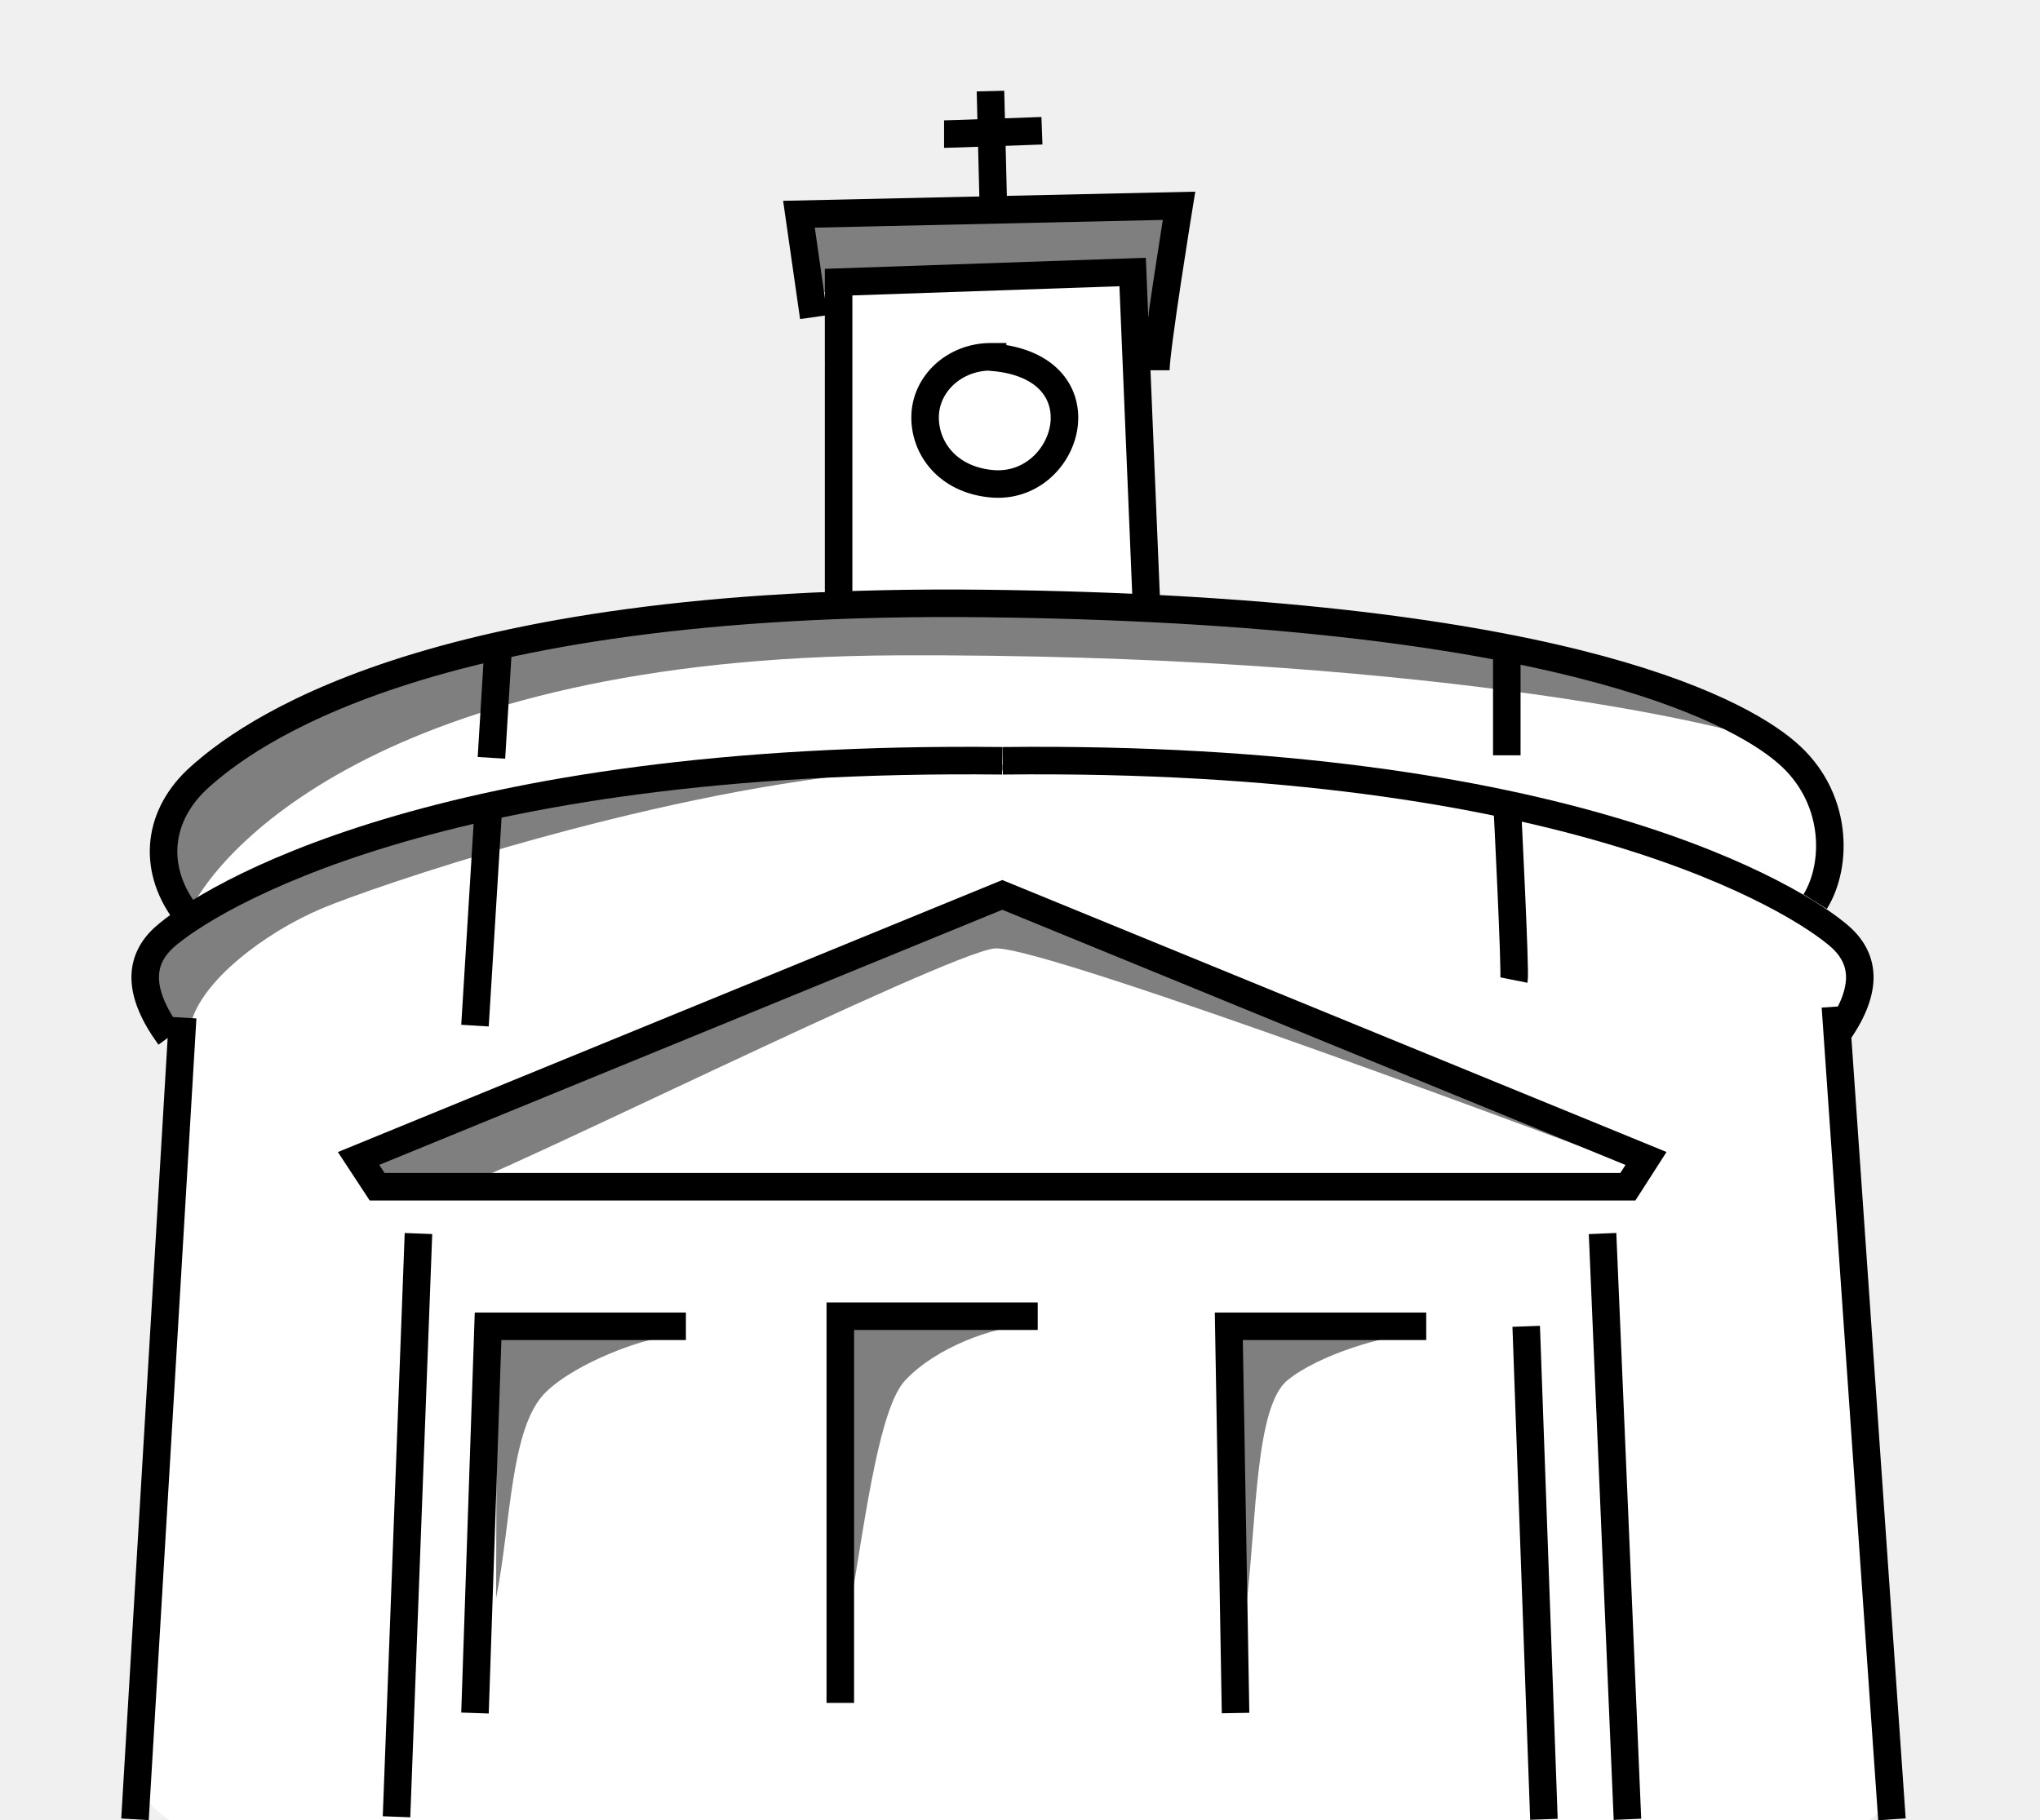
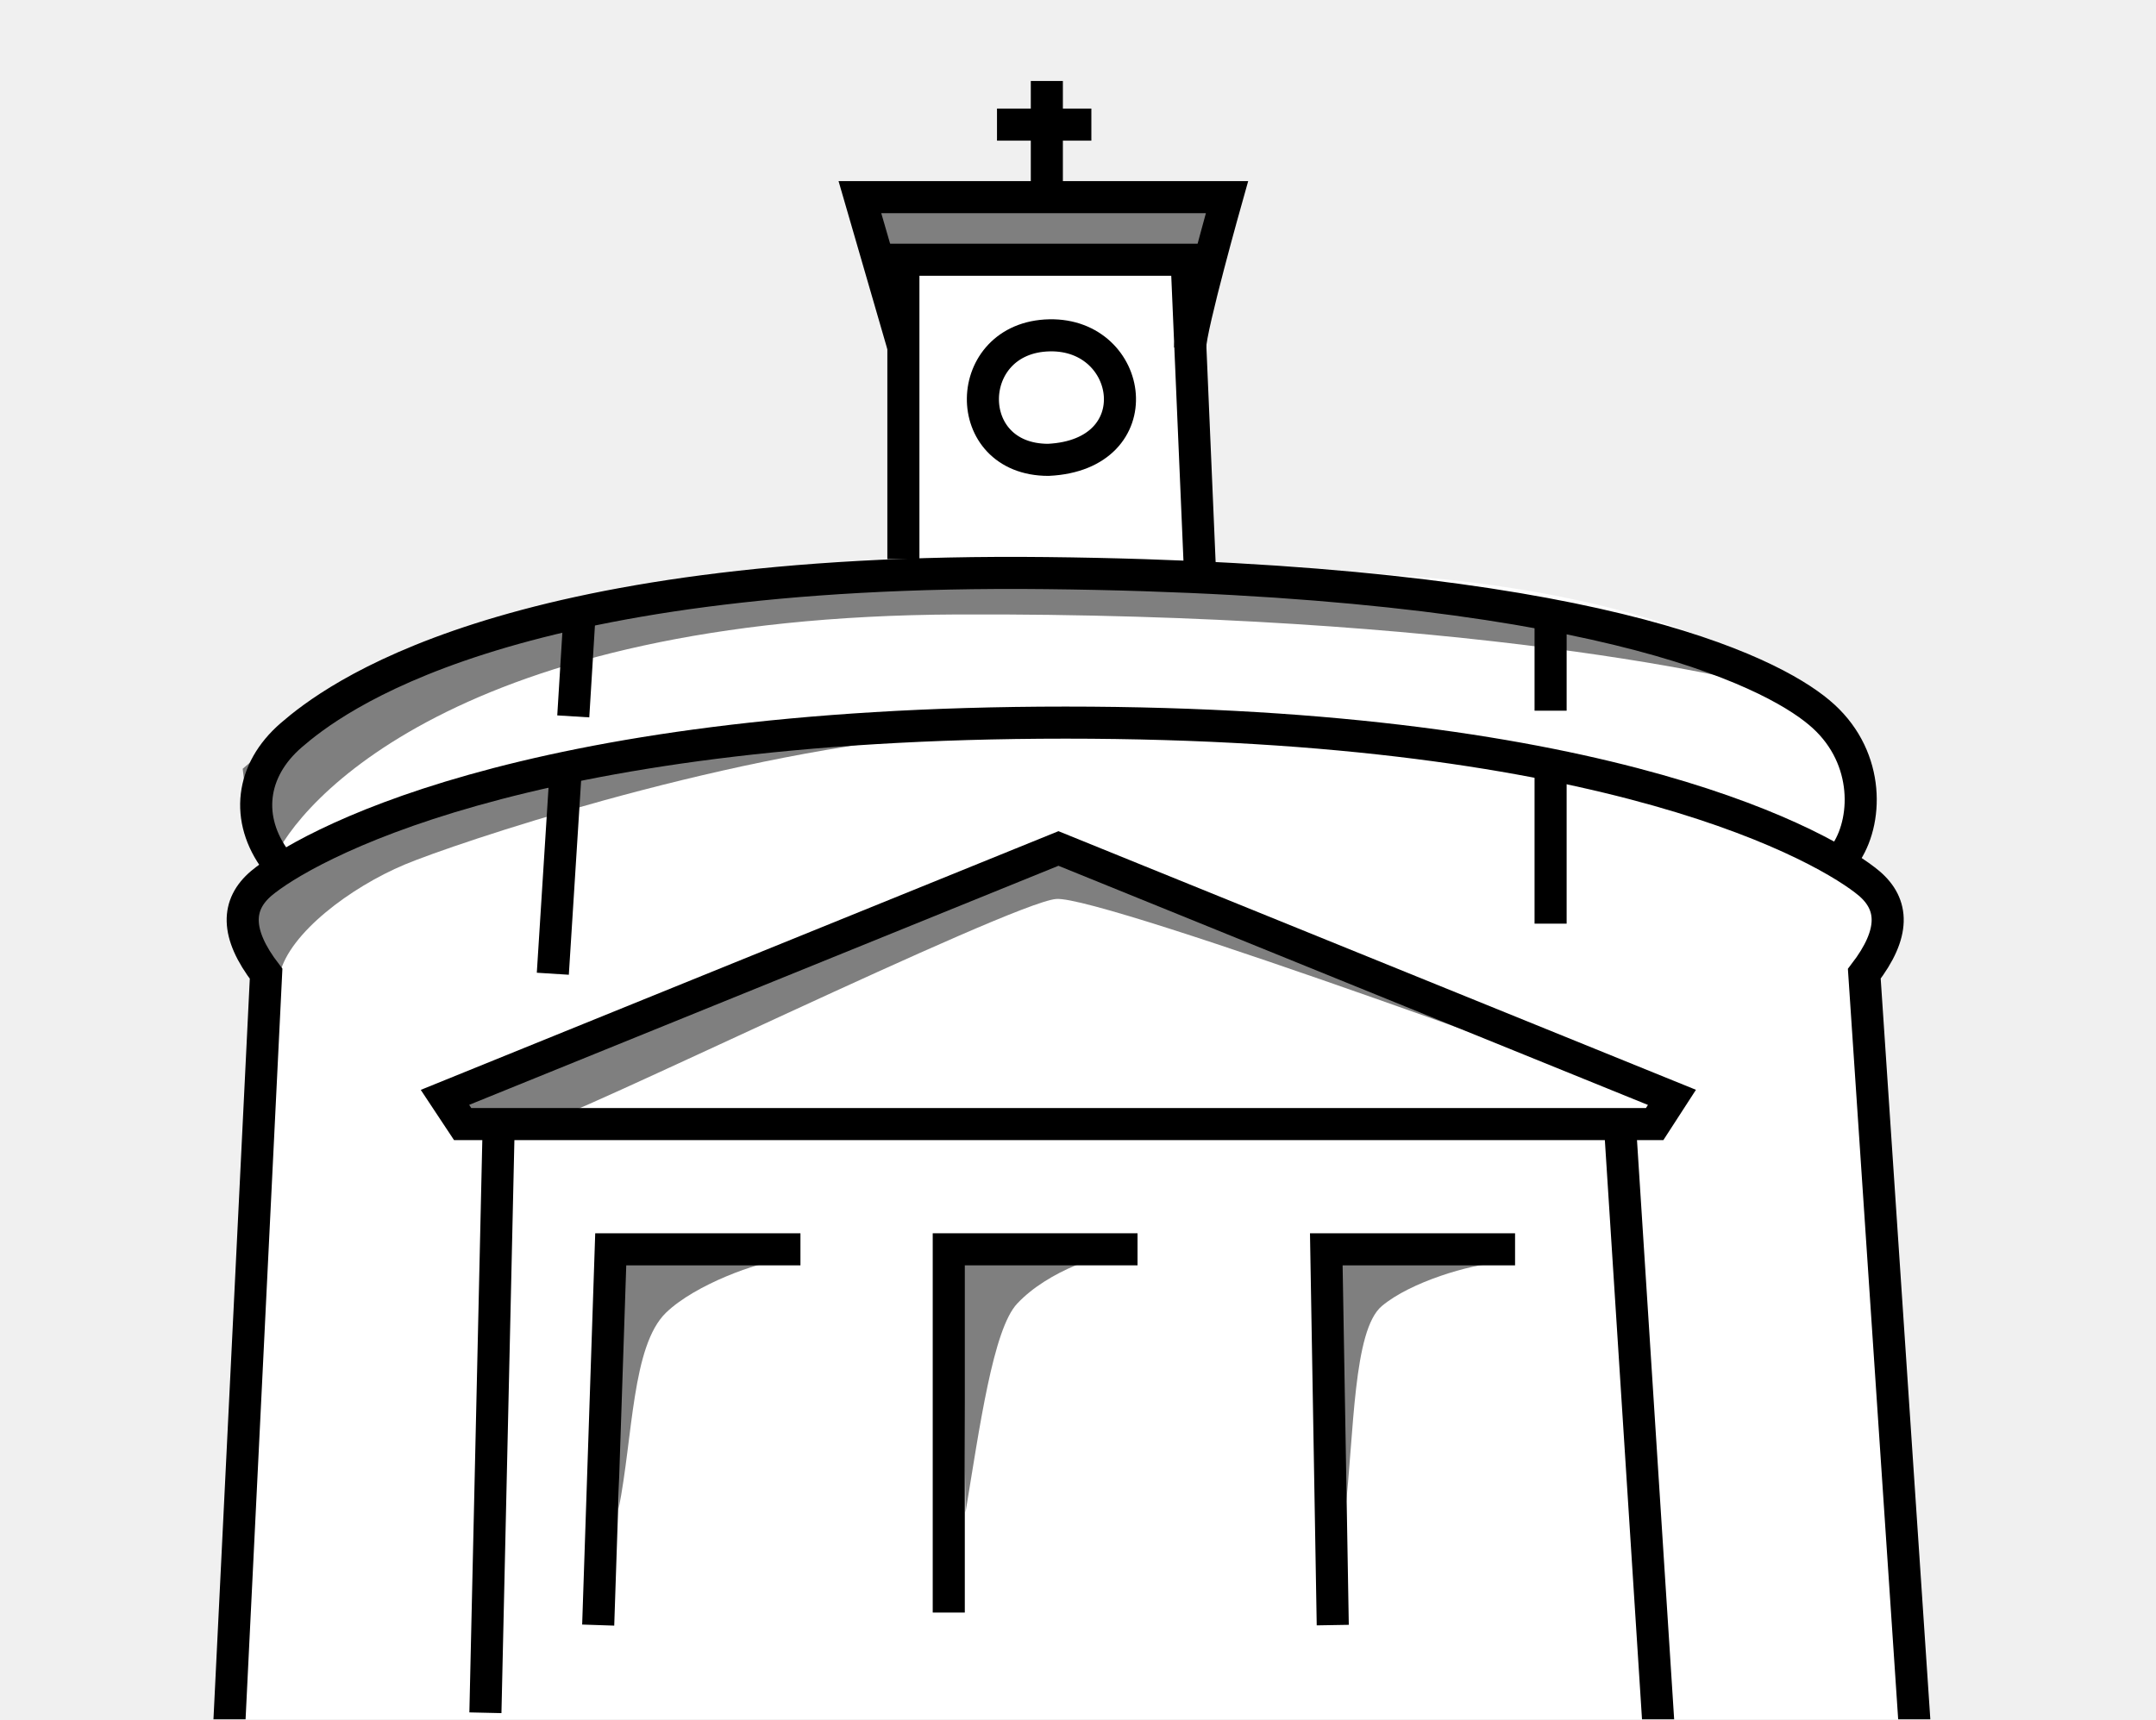
- <svg xmlns="http://www.w3.org/2000/svg" version="1.1" x="0px" y="0px" viewBox="0 0 483.6 431.4" style="enable-background:new 0 0 483.6 431.4;" xml:space="preserve">
-   <style type="text/css">
- 	.st0{fill:#E6E6E6;}
- 	.st1{fill:url(#SVGID_1_);}
- 	.st2{opacity:0.1;}
- 	.st3{fill:url(#SVGID_2_);}
- 	.st4{fill:#31575E;}
- 	.st5{fill:url(#SVGID_3_);}
- 	.st6{fill:none;stroke:#000000;stroke-width:6.527;stroke-miterlimit:10;}
- 	.st7{fill:none;stroke:#000000;stroke-width:7.438;stroke-miterlimit:10;}
- 	.st8{fill:#F4AC11;}
- 	.st9{fill:url(#SVGID_4_);}
- 	.st10{opacity:0.5;}
- 	.st11{fill:#0E8F89;}
- 	.st12{fill:none;stroke:#000000;stroke-width:6.257;stroke-miterlimit:10;}
- 	.st13{fill:#FFFFFF;}
- 	.st14{fill:url(#SVGID_5_);}
- 	.st15{fill:url(#SVGID_6_);}
- 	.st16{fill:url(#SVGID_7_);}
- 	.st17{fill:url(#SVGID_8_);}
- 	.st18{fill:url(#SVGID_9_);}
- 	.st19{fill:url(#SVGID_10_);}
- 	.st20{fill:url(#SVGID_11_);}
- 	.st21{fill:url(#SVGID_12_);}
- 	.st22{fill:url(#SVGID_13_);}
- 	.st23{fill:url(#SVGID_14_);}
- 	.st24{fill:none;stroke:#2B303A;stroke-width:14.798;stroke-linecap:round;stroke-linejoin:round;stroke-miterlimit:10;}
- 	.st25{fill:none;stroke:#2B303A;stroke-width:3.619;stroke-linecap:round;stroke-linejoin:round;stroke-miterlimit:10;}
- 	.st26{fill:none;stroke:#2B303A;stroke-width:5;stroke-linecap:round;stroke-linejoin:round;stroke-miterlimit:10;}
- 	.st27{fill:url(#SVGID_15_);stroke:#FFFFFF;stroke-width:10.065;stroke-miterlimit:10;}
- 	.st28{fill:url(#SVGID_16_);stroke:#FFFFFF;stroke-width:10.065;stroke-miterlimit:10;}
- 	.st29{fill:none;stroke:#2B303A;stroke-width:13.791;stroke-linecap:round;stroke-linejoin:round;stroke-miterlimit:10;}
- 	.st30{fill:#0E8F89;stroke:#FFFFFF;stroke-width:3.893;stroke-miterlimit:10;}
- 	.st31{fill:#31575E;stroke:#FFFFFF;stroke-width:3.893;stroke-miterlimit:10;}
- 	.st32{fill:#F4AC11;stroke:#FFFFFF;stroke-width:3.893;stroke-miterlimit:10;}
- 	.st33{fill:none;stroke:#2B303A;stroke-width:5.496;stroke-linecap:round;stroke-linejoin:round;stroke-miterlimit:10;}
- 	.st34{fill:#333333;stroke:#333333;stroke-width:2.979;stroke-linecap:round;stroke-linejoin:round;stroke-miterlimit:10;}
- 	.st35{fill:none;stroke:#2A6266;stroke-width:10;stroke-linecap:round;stroke-linejoin:round;stroke-miterlimit:10;}
- 	.st36{fill:none;stroke:#F4AC11;stroke-width:10;stroke-linecap:round;stroke-linejoin:round;stroke-miterlimit:10;}
- 	.st37{fill:none;stroke:#139B91;stroke-width:10;stroke-linecap:round;stroke-linejoin:round;stroke-miterlimit:10;}
- 	.st38{opacity:0.3;}
- 	.st39{fill:none;stroke:#000000;stroke-width:4.296;stroke-miterlimit:10;}
- 	.st40{fill:url(#SVGID_17_);}
- 	.st41{fill:none;stroke:#000000;stroke-width:4.896;stroke-miterlimit:10;}
- 	.st42{fill:none;stroke:#000000;stroke-width:4.119;stroke-miterlimit:10;}
- </style>
-   <g id="Layer_2">
- </g>
-   <g id="Layer_1">
-     <path class="st13" d="M449.2,404.7c-0.4-9.6-1.5-19.1-2.5-28.6c-1.9-20-3.9-40-5.8-60c-0.2-2.1,0.7-3.6,2-4.6   c-0.4-2.4-0.8-4.9-1-7.4c-1-11.1-1.5-22.2-2.4-33.3c-0.9-4.3-1.3-8.7-1.3-13.1c-0.3-2.3-0.6-4.6-1-6.9c-0.4-2.6,0.7-4.7,2.3-6   c1.2-4.5,3.4-8.9,3.8-13.3c0.4-5.1-4.4-9.1-8.2-11.7c-2.6-1.8-4-5.3-2.2-8.2c9.9-15.5-4.6-31.2-15.8-40.7c-0.2-0.2-0.4-0.4-0.6-0.6   c-0.6-0.2-1.1-0.4-1.7-0.6c-20-8.5-41.8-14-63.4-16.1c-11.9-1.2-23.9-0.9-35.7-3c-9.7-1.8-20.4-7.6-30.4-6.1   c-8,1.2-13.6-3-14.6-11.1c-2.5-21.3,0.2-44.2,4.9-65.1c1-4.5,2.3-8.9,4.1-13.2c0.8-1.9,1.7-4.4,2.7-6.8c-0.3-0.3-0.6-0.6-0.9-1   c-3.9-0.2-7.8-0.4-11.8-0.5c-19.5-0.5-39.1,0.4-58.5,2.6c-4.8,0.6-9.6,1.2-14.3,2c-1.7,0.3-5.9,1.6-8.1,1.8c0,0.7,0,1.2,0,1   c0.1,1.6,0.3,3.1,0.6,4.7c0.9,4.3,2.1,8.5,3.3,12.7c2.6,0.5,4.9,2.5,4.6,5.7c-0.1,1.3-0.2,2.7-0.4,4c-0.1,1.2-0.5,2.1-1,2.9   c-0.1,0.7-0.3,1.3-0.5,2c0.5,4.6,0.8,9.3,0.8,14c0.1,9.3,1.8,18.1,3.7,27.1c1.8,8.3-5.3,16.8-14.1,14.1c-0.9-0.3-1.8-0.7-2.8-0.5   c-0.5,0.1-0.9,0.1-1.4,0.2c-5.6,3.5-13.2,4.2-19.8,4c-4.4-0.1-8.8-0.5-13.2,0c-3.8,0.5-7.5,1.9-11.1,3.1   c-8.3,2.7-16.9,3.7-25.4,5.8c-8.5,2.1-16.2,6.1-24.9,7.6c-3.9,0.7-8.1,1.5-12.2,1.9c-0.5,0.2-1,0.4-1.5,0.6c-0.2,1.6-1.1,3-3.1,4   c-2.8,1.3-5.6,2.7-8.4,4.1c-2.3,2.2-5.4,3.1-8.1,4.6c-2.4,1.3-4.4,2.9-6.3,4.8c-3.3,3.1-9.3,7.7-10.3,12.3   c-0.6,2.5-0.4,5.7-0.3,8.3c0,1.9,0.1,3.3,0.8,4.1c6,6.7,3.2,15.1-4.1,18.8c0,2.7,0,5.4,0.1,8.1c0.1,3.1-0.4,6.3,2.1,8.5   c1.6,1.4,3.6,2.2,5,3.9c1.9,2.3,2,5,2.2,7.8c1.1,12.8,0.6,25.1-2.4,37.6c-1.5,6.2-3.3,12.4-3.8,18.8c-0.5,6.2,0.3,12.4,0.1,18.6   c-0.3,6.2-1.8,12.2-2.6,18.3c-0.7,5.8-0.8,11.7-0.6,17.5c0.7,0.9,1.2,2,1.3,3.5c1.1,18-0.4,35.9-4.1,53.5   c4.5,8.8,13.4,15,24.2,15.1c96.5,0.3,193.1,0.5,289.6,0.8c27.3,0.1,54.6,0.1,81.9,0.2c8.2,0,16.9-4.5,22.2-11.2   C448.2,419,449.5,411.5,449.2,404.7z M256.4,132.1c0-0.7,0-1.5-0.1-2.2C256.4,130.4,256.4,131.2,256.4,132.1   C256.4,132.2,256.4,132.2,256.4,132.1z M313.1,241.5c0.4,0.1,0.7,0.2,0.7,0.2C313.7,241.8,313.5,241.7,313.1,241.5z M312.8,241.1   c0.6,0,1.1,0,1.3,0.2C314.2,241.4,313.6,241.3,312.8,241.1z M379.5,371.5c0.2,0,0.4,0.1,0.6,0.1c0,0,0,0,0,0   C379.9,371.6,379.7,371.5,379.5,371.5z M380.2,371.6C380.2,371.6,380.2,371.6,380.2,371.6c0.2,0,0.4,0.1,0.6,0.1   C380.6,371.7,380.4,371.7,380.2,371.6z M383.4,216.8c0,0,0-0.1,0-0.1c0.1,0.3,0.3,0.5,0.4,0.7C383.6,217.2,383.5,217,383.4,216.8z" />
-     <g class="st10">
-       <path d="M195.6,69.3c4.1,1.1,6.1-1.3,9.4-2.6c2.3-0.9,4.9-0.3,7.3,0c3.8,0.5,7.6,1.1,11.4,1c7.8-0.1,15.5-1.7,23.3-2.1    c3-0.2,5.9-0.2,8.9-0.1c2.1-1,4.5-0.9,6.6,0c0.5,0,1,0,1.5,0c0,0,0,0,0,0c0,0.3,0.1,0.5,0.1,0.8c2.5,1.5,4.4,4.1,4.6,7.1    c1.2,0.7,2.7,1.1,4.3,1.1c0.1,0,0.2,0,0.3,0c0.7-1.6,1.5-3.3,2.1-5c1.9-5.2,2.7-10.5,4.8-15.6c-0.1-0.1-0.1-0.3-0.2-0.4    c-2.5-4.6-6.7-5.2-11.4-5.6c-9.1-0.6-18.3-0.8-27.4,0.2c-8.6,0.9-17,2.3-25.7,1c-7-1-12.4-0.8-18.2,1.8c-0.8,0-1.6,0.1-2.3,0.3    c-5,1.4-7.2,6.3-6.3,11.1C189.3,65.7,192.3,68.4,195.6,69.3z" />
-       <path d="M216.4,182.4c-3.4,0.2-6.9,0.5-10.4,0.8l48.5-0.8C254.4,182.4,272.2,179.2,216.4,182.4z" />
-       <path d="M36.4,239.4l8.8,3.5c2.4-10.2,17.5-21.7,30.9-27.4c12.5-5.3,76-27,129.9-32.3l-46.6,0.8L80,199.4l-35.6,17.9L32.7,231    L36.4,239.4z" />
-       <path d="M117.6,379c3.6-18,3.3-40.6,11.8-48.9c7.4-7.2,23.6-12.8,28.3-13c4.7-0.2-39.9-0.6-39.9-0.6L117.6,379z" />
-       <path d="M201.2,314.1l0.8,64.3c3.4-20.6,6.7-44.9,12.6-51.1c7.5-8,21-12.6,28.5-13C250.5,313.9,201.2,314.1,201.2,314.1z" />
-       <path d="M294.1,316l1.4,64.3c2.4-20.4,2.1-46.8,9.7-53c7.6-6.2,23.3-10.7,30.8-11.1C343.5,315.8,294.1,316,294.1,316z" />
-       <path d="M88.1,273.4l3.2,7l16.7,1.1c4.9,0,116.5-55.6,127.8-56.6c11.3-1.1,148.9,50.7,148.9,50.7l-147.1-63.4L88.1,273.4z" />
-       <path d="M397.2,164.5L344.3,151l-85.8-9.2l-86.8,3.2l-69,11.9l-49.1,22.7l-16.7,14.6l1.6,14l5.9,9.2c5.9-14.6,45.3-61.5,168.3-62    s195.8,16.2,206.6,20.5C430.1,180.1,397.2,164.5,397.2,164.5z" />
-     </g>
-     <polygon class="st6" points="237.6,212.2 85,274.7 89.4,281.4 237.6,281.4 385.9,281.4 390.2,274.7  " />
-     <line class="st6" x1="99.2" y1="292.5" x2="94" y2="430.8" />
-     <polyline class="st6" points="112.6,406.2 115.7,314.5 162.6,314.5  " />
-     <polyline class="st6" points="199.2,403.8 199.2,312.1 246,312.1  " />
-     <polyline class="st6" points="292.9,406.2 291.3,314.5 338.1,314.5  " />
-     <line class="st6" x1="379.9" y1="292.5" x2="385.8" y2="431.4" />
-     <line class="st6" x1="361.8" y1="314.5" x2="366" y2="431.4" />
-     <path class="st6" d="M43.7,216.1c-7.7-10.6-6.3-23,3.7-31.9s51.9-42.6,185.9-41.1s178,24.8,190.2,35.3   c12.3,10.5,12.2,26.7,6.8,35.4" />
-     <path class="st6" d="M40.2,245.8c-7.7-10.6-7.3-18.1-1.2-23.6c10-8.9,64.7-43.3,198.6-41.8" />
-     <path class="st6" d="M435.1,245.8c7.7-10.6,7.3-18.1,1.2-23.6c-10-8.9-64.7-43.3-198.6-41.8" />
-     <line class="st6" x1="43.3" y1="241.3" x2="32" y2="431.4" />
-     <line class="st6" x1="435.1" y1="238.7" x2="448.5" y2="431.4" />
-     <line class="st6" x1="115.8" y1="191.2" x2="112.6" y2="243.2" />
-     <line class="st6" x1="357.2" y1="179.1" x2="357.2" y2="154.6" />
-     <polyline class="st6" points="198.8,140.5 198.8,66.9 268.5,64.5 271.8,144  " />
-     <path class="st6" d="M274,87.8c0-5.1,5.5-39,5.5-39l-90.1,2l3.5,24.4" />
-     <path class="st6" d="M358.9,232.4c0.4-2-1.6-41.3-1.6-41.3" />
-     <line class="st6" x1="118.1" y1="153.5" x2="116.5" y2="179.7" />
-     <path class="st6" d="M235.3,84.7c27,2.3,18.1,31.8-0.3,30c-10.4-1-15.7-8.4-15.7-15.7c0-8,7-14.4,15.6-14.4H235.3z" />
-     <g>
- 	</g>
-     <line class="st6" x1="235.5" y1="49.6" x2="234.8" y2="21.6" />
-     <path class="st6" d="M223.8,31.8c1.5,0,23.2-0.8,23.2-0.8" />
+ <svg xmlns="http://www.w3.org/2000/svg" width="173" height="138" viewBox="0 0 173 138" fill="none">
+   <g clip-path="url(#clip0_113_90)">
+     <path d="M21.5 78L18.5 138H153.5C152.167 118 149.6 78 150 78C152 77 153.5 70.5 148 69.5C156.5 54.5 129 44.5 96.5 46C96.9 46 96 31.667 95.5 24.5L98.5 15.5H69L72 24.5C72.167 31.667 72.6 46 73 46C19 50.5 16.5 65 22.5 69.5C19.5 70.5 17.5 74 21.5 78Z" fill="white" />
+     <path opacity="0.5" d="M71.504 22.13C72.811 22.497 73.448 21.695 74.499 21.261C75.232 20.961 76.06 21.161 76.825 21.261C78.035 21.428 79.246 21.629 80.456 21.595C82.941 21.562 85.394 21.028 87.879 20.894C88.835 20.827 89.759 20.827 90.715 20.861C91.383 20.527 92.148 20.56 92.817 20.861C92.976 20.861 93.136 20.861 93.295 20.861C93.295 20.961 93.327 21.028 93.327 21.128C94.123 21.629 94.728 22.497 94.792 23.498C95.174 23.732 95.652 23.866 96.162 23.866C96.194 23.866 96.226 23.866 96.258 23.866C96.481 23.331 96.736 22.764 96.927 22.196C97.532 20.46 97.787 18.69 98.456 16.988C98.424 16.954 98.424 16.887 98.392 16.854C97.596 15.318 96.258 15.118 94.76 14.984C91.861 14.784 88.93 14.717 86.031 15.051C83.292 15.351 80.616 15.819 77.844 15.385C75.614 15.051 73.894 15.118 72.046 15.986C71.791 15.986 71.536 16.019 71.313 16.086C69.721 16.553 69.02 18.19 69.306 19.792C69.498 20.927 70.453 21.829 71.504 22.13Z" fill="black" />
+     <path opacity="0.5" d="M78.175 58.692C77.023 58.782 75.838 58.918 74.653 59.054L91.076 58.692C91.042 58.692 97.069 57.244 78.175 58.692Z" fill="black" />
+     <path opacity="0.5" d="M19.594 77.036L22.451 78.156C23.23 74.892 28.132 71.213 32.482 69.389C36.54 67.693 57.155 60.75 74.653 59.054L59.525 59.31L33.748 64.237L22.191 69.965L18.393 74.348L19.594 77.036Z" fill="black" />
+     <path opacity="0.5" d="M49.641 121.108C50.796 115.317 50.7 108.046 53.428 105.375C55.804 103.059 61.004 101.257 62.512 101.193C64.021 101.129 49.705 101 49.705 101L49.641 121.108Z" fill="black" />
+     <path opacity="0.5" d="M77.212 100.291L77.476 121.387C78.597 114.629 79.685 106.656 81.63 104.622C84.103 101.997 88.555 100.488 91.027 100.356C93.467 100.225 77.212 100.291 77.212 100.291Z" fill="black" />
+     <path opacity="0.5" d="M107.506 101.295L107.932 121.387C108.662 115.013 108.571 106.764 110.883 104.826C113.195 102.889 117.971 101.483 120.253 101.358C122.535 101.233 107.506 101.295 107.506 101.295Z" fill="black" />
+     <path opacity="0.5" d="M36.786 87.635L37.825 89.87L43.246 90.221C44.837 90.221 81.068 72.475 84.737 72.156C88.405 71.805 133.077 88.338 133.077 88.338L85.321 68.102L36.786 87.635Z" fill="black" />
+     <path opacity="0.5" d="M137.056 52.224L119.793 47.915L91.793 44.979L63.466 46L40.948 49.798L24.925 57.043L19.475 61.703L19.997 66.171L21.922 69.108C23.848 64.448 36.706 49.479 76.846 49.319C116.986 49.16 140.744 54.49 144.268 55.862C147.793 57.203 137.056 52.224 137.056 52.224Z" fill="black" />
+     <path d="M84.931 68.102L35.704 88.079L37.123 90.221H84.931H132.772L134.159 88.079L84.931 68.102Z" stroke="black" stroke-width="2.574" stroke-miterlimit="10" />
+     <path d="M40 91L38.95 137.473" stroke="black" stroke-width="2.574" stroke-miterlimit="10" />
+     <path d="M48 130.436L49.006 100.274H64.229" stroke="black" stroke-width="2.574" stroke-miterlimit="10" />
+     <path d="M76.13 129.43V100.274H91.277" stroke="black" stroke-width="2.574" stroke-miterlimit="10" />
+     <path d="M106.942 130.436L106.424 100.274H121.571" stroke="black" stroke-width="2.574" stroke-miterlimit="10" />
+     <path d="M130 90.5L133.077 138.479" stroke="black" stroke-width="2.574" stroke-miterlimit="10" />
+     <path d="M22.162 69.108C19.652 65.752 20.108 61.827 23.368 59.01C26.627 56.192 40.284 45.525 83.961 45.999C127.637 46.474 141.979 53.85 145.955 57.174C149.964 60.497 149.932 65.626 148.172 68.38" stroke="black" stroke-width="2.574" stroke-miterlimit="10" />
+     <path d="M18.393 138.479L21.352 78.156C18.851 74.899 18.981 72.595 20.962 70.905C24.21 68.171 41.5 58 85.5 58C129.5 58 146.735 68.171 149.983 70.905C151.964 72.595 152.094 74.899 149.593 78.156L153.634 138.479" stroke="black" stroke-width="2.574" stroke-miterlimit="10" />
+     <path d="M45.441 61.065L44.359 78.156" stroke="black" stroke-width="2.574" stroke-miterlimit="10" />
+     <path d="M124.422 57.043V49" stroke="black" stroke-width="2.574" stroke-miterlimit="10" />
+     <path d="M72.489 44.877V20.849H95.216L96.292 45.984" stroke="black" stroke-width="2.574" stroke-miterlimit="10" />
+     <path d="M95.5 27.887C95.5 26.309 98.456 15.823 98.456 15.823H69L72.5 27.887" stroke="black" stroke-width="2.574" stroke-miterlimit="10" />
+     <path d="M124.422 74.135C124.422 73.502 124.422 61.065 124.422 61.065" stroke="black" stroke-width="2.574" stroke-miterlimit="10" />
+     <path d="M46.523 49L46 57.5" stroke="black" stroke-width="2.574" stroke-miterlimit="10" />
+     <path d="M84.219 26.915C91 26.779 92.5 36.5 84.121 36.909C77 36.909 77.205 27.056 84.219 26.915Z" stroke="black" stroke-width="2.574" stroke-miterlimit="10" />
+     <path d="M84 16.048V6.5" stroke="black" stroke-width="2.574" stroke-miterlimit="10" />
+     <path d="M80 10C80.49 10 87.573 10 87.573 10" stroke="black" stroke-width="2.574" stroke-miterlimit="10" />
  </g>
+   <defs>
+     <clipPath id="clip0_113_90">
+       <rect width="173" height="138" fill="white" />
+     </clipPath>
+   </defs>
</svg>
